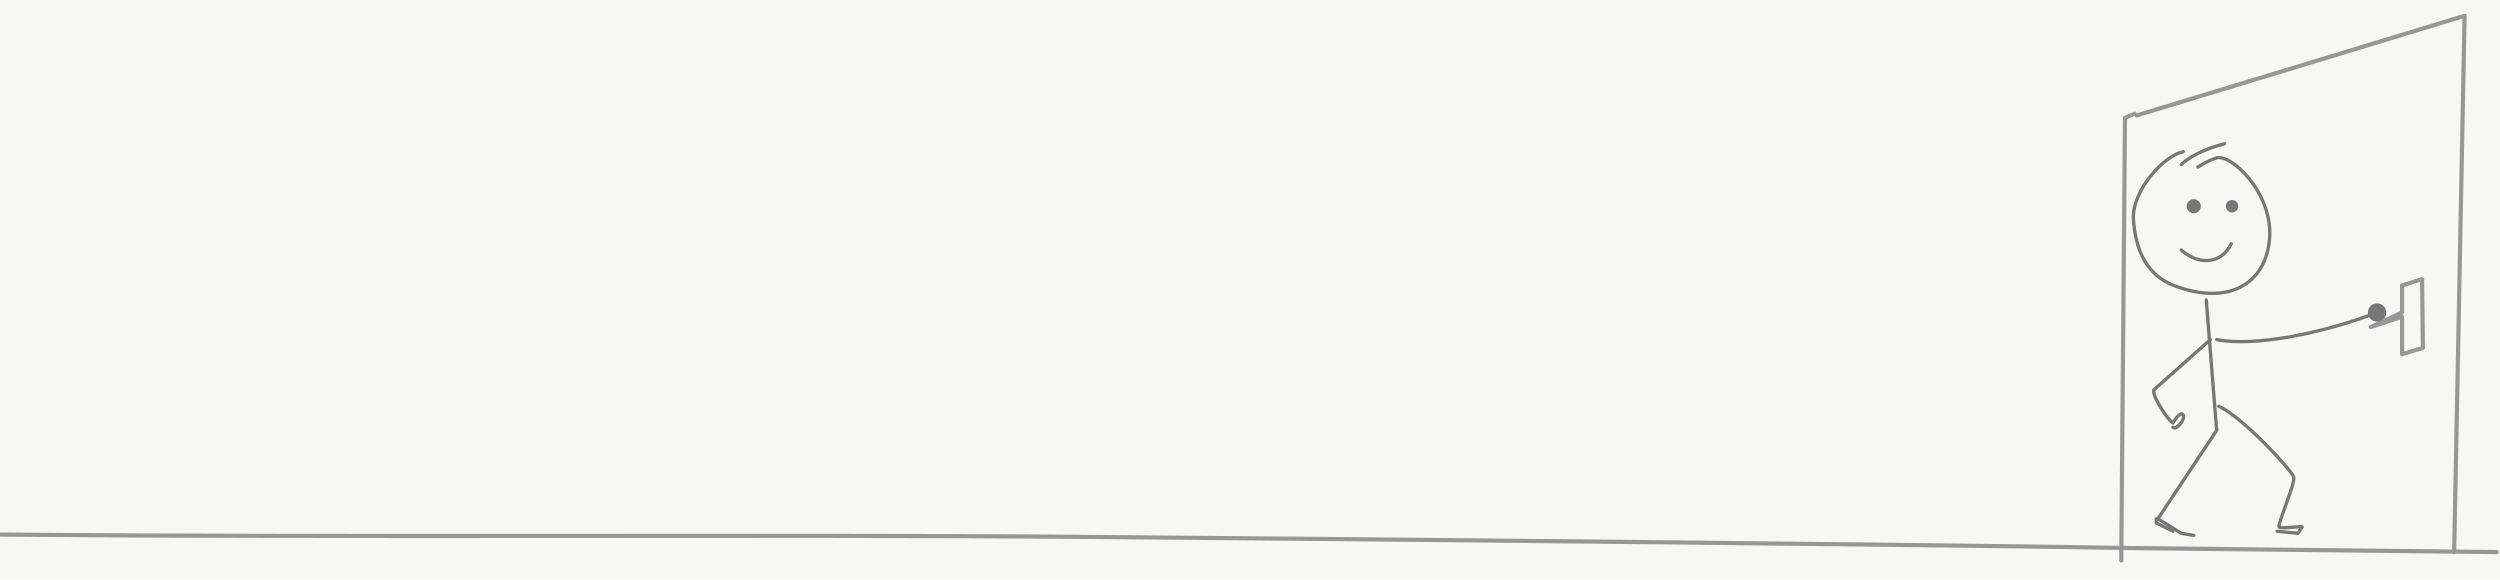
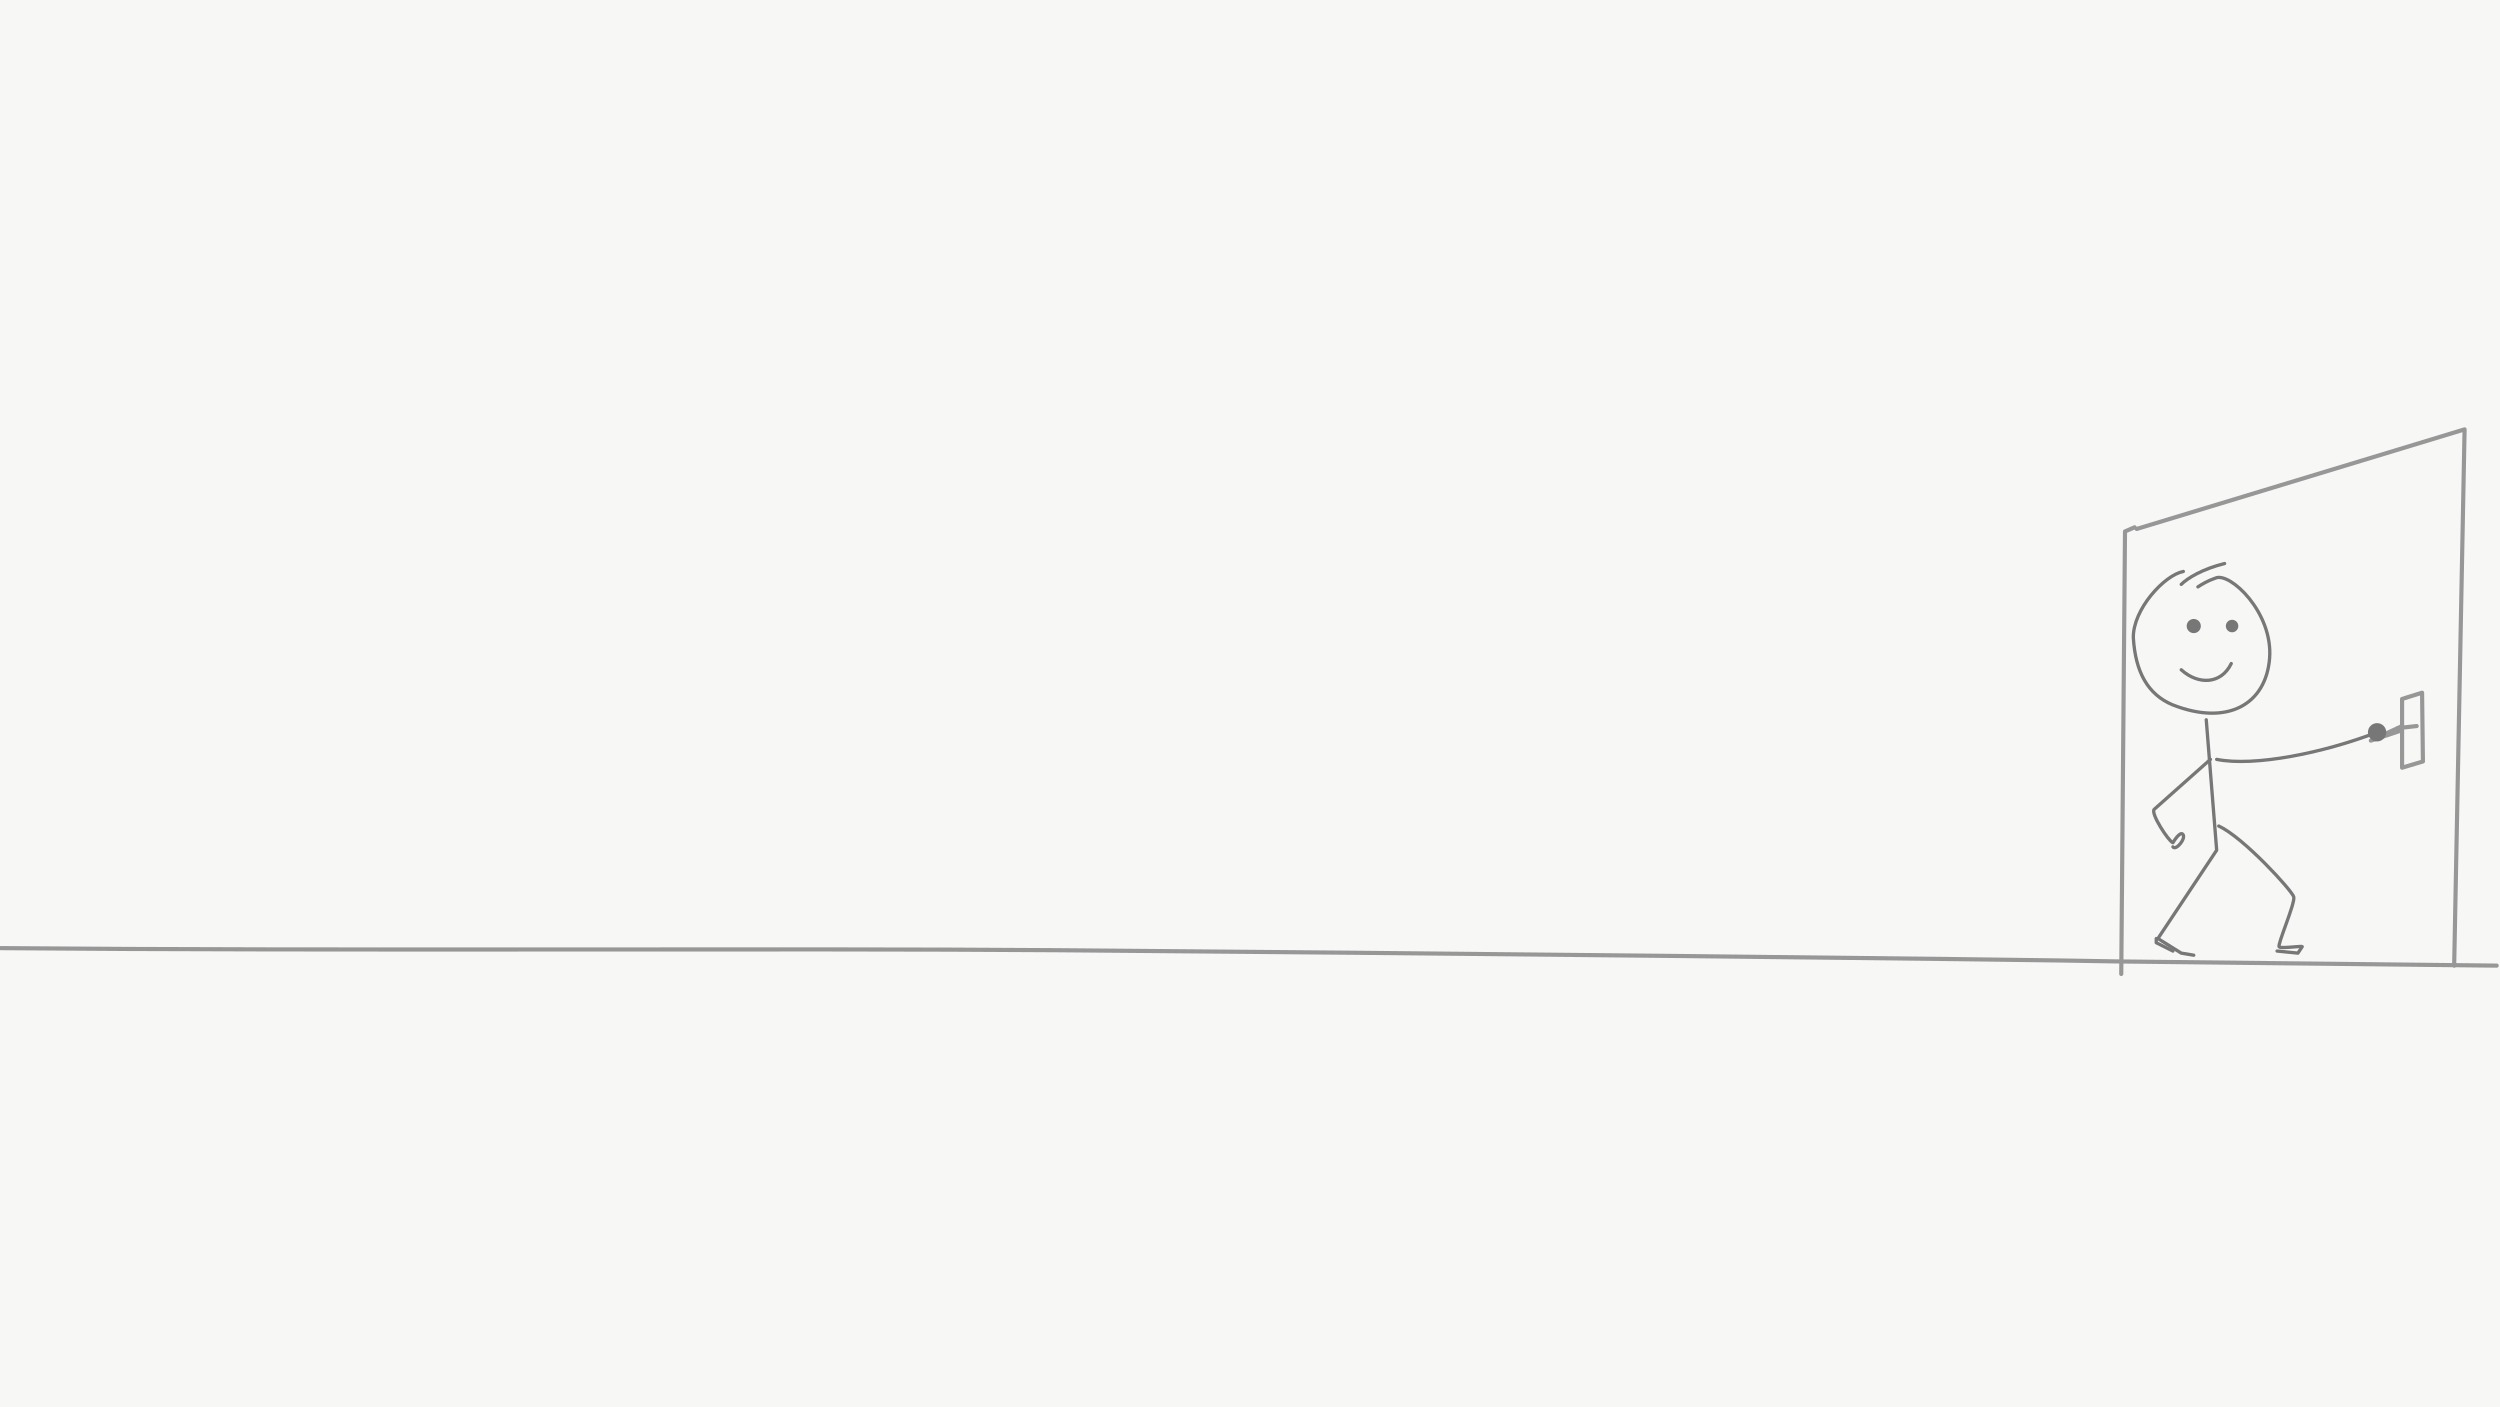
- <svg xmlns="http://www.w3.org/2000/svg" viewBox="0 0 600 139">
+ <svg xmlns="http://www.w3.org/2000/svg" viewBox="0 0 600 139" width="1920" height="1080">
  <style type="text/css">.cls-0 {fill:#EDEDF0;}
.cls-1 {fill:none;stroke:#979797;stroke-linecap:round;stroke-linejoin:round;}
.cls-2 {fill:none;stroke:#787778;stroke-width:0.8;stroke-linecap:round;stroke-linejoin:round;}
.cls-3 {fill:#787778;}</style>
-   <rect width="600" height="139" fill="#f7f7f6" />
+   <rect x="-2000" y="-2000" width="5000" height="5000" fill="#f7f7f6" />
  <path class="cls-1" d="m0.2 128.3c78 0.7 189.7 0 253.4 0.5 80.5 0.6 232.4 2.2 255 2.7l90.6 1" />
  <path class="cls-1" d="m512.8 27.7 78.7-23.9-2.5 128.7" />
  <path class="cls-1" d="m512.3 27.3-2.3 1-0.9 106.2" />
  <path class="cls-1" d="m576.5 68.5 4.8-1.5 0.2 16.5-5 1.5v-9l-7.5 2.5 7.5-3.5v-6.5z" />
+   <path class="cls-1" d="m575.5 75.5 4.5-0.5" />
  <g id="stick-at-door">
-     <path class="cls-2" d="m524 36.4c-4.6 0.9-12.1 9.1-12 15.9 0.5 8.3 3.5 13.6 9.4 16.1 13.2 5.2 22.4-0.1 23.3-11.1 0.9-11.1-9.6-20.9-13-19.3-1.8 0.6-3.3 1.5-4.2 2.1" />
-     <path class="cls-2" d="m529.5 72 2.5 31.3-14.1 21.2 5.6 3.5 3 0.5" />
-     <path class="cls-2" d="m530.5 81.5-13.5 12c-0.9 1 3.5 7.7 4.5 8 0 0 1.7-2.9 2.4-2 0.8 1-1.7 4-2.4 3" />
-     <path class="cls-2" d="m532 81.5c9 1.8 25.5-1.5 38.5-6.5" />
-     <path class="cls-2" d="m532.5 97.5c5.9 2.7 17.6 15.5 18 17s-4 11.5-3.5 12 6.1-0.4 5.5 0l-1 1.5-5-0.5" />
-     <path class="cls-2" d="m517.5 124.5v1l4 2" />
-     <path class="cls-2" d="m523.5 39.5c1.5-1.5 5.1-3.7 10.4-5" />
-     <path class="cls-2" d="m523.5 60c4.1 3.7 9.6 3.5 12-1.5" />
-     <circle class="cls-3" cx="526.5" cy="49.5" r="1.7" />
-     <circle class="cls-3" cx="535.7" cy="49.5" r="1.5" />
-     <circle class="cls-3" cx="570.5" cy="75" r="2.2" />
+     <path class="cls-2" d="m524 37.9c-4.6 0.9-12.1 9.1-12 15.9 0.5 8.3 3.5 13.6 9.4 16.1 13.2 5.2 22.4-0.1 23.3-11.1 0.9-11.1-9.6-20.9-13-19.3-1.8 0.6-3.3 1.5-4.2 2.1" />
+     <path class="cls-2" d="m529.5 73.5 2.5 31.3-14.1 21.2 5.6 3.5 3 0.5" />
+     <path class="cls-2" d="m530.5 83-13.5 12c-0.9 1 3.5 7.7 4.5 8 0 0 1.7-2.9 2.4-2 0.8 1-1.7 4-2.4 3" />
+     <path class="cls-2" d="m532 83c9 1.8 25.5-1.5 38.5-6.5" />
+     <path class="cls-2" d="m532.5 99c5.9 2.7 17.6 15.5 18 17s-4 11.5-3.5 12 6.1-0.4 5.5 0l-1 1.5-5-0.5" />
+     <path class="cls-2" d="m517.5 126v1l4 2" />
+     <path class="cls-2" d="m523.5 41c1.5-1.5 5.1-3.7 10.4-5" />
+     <path class="cls-2" d="m523.5 61.5c4.1 3.7 9.6 3.5 12-1.5" />
+     <circle class="cls-3" cx="526.5" cy="51" r="1.7" />
+     <circle class="cls-3" cx="535.7" cy="51" r="1.5" />
+     <circle class="cls-3" cx="570.5" cy="76.5" r="2.2" />
  </g>
</svg>
